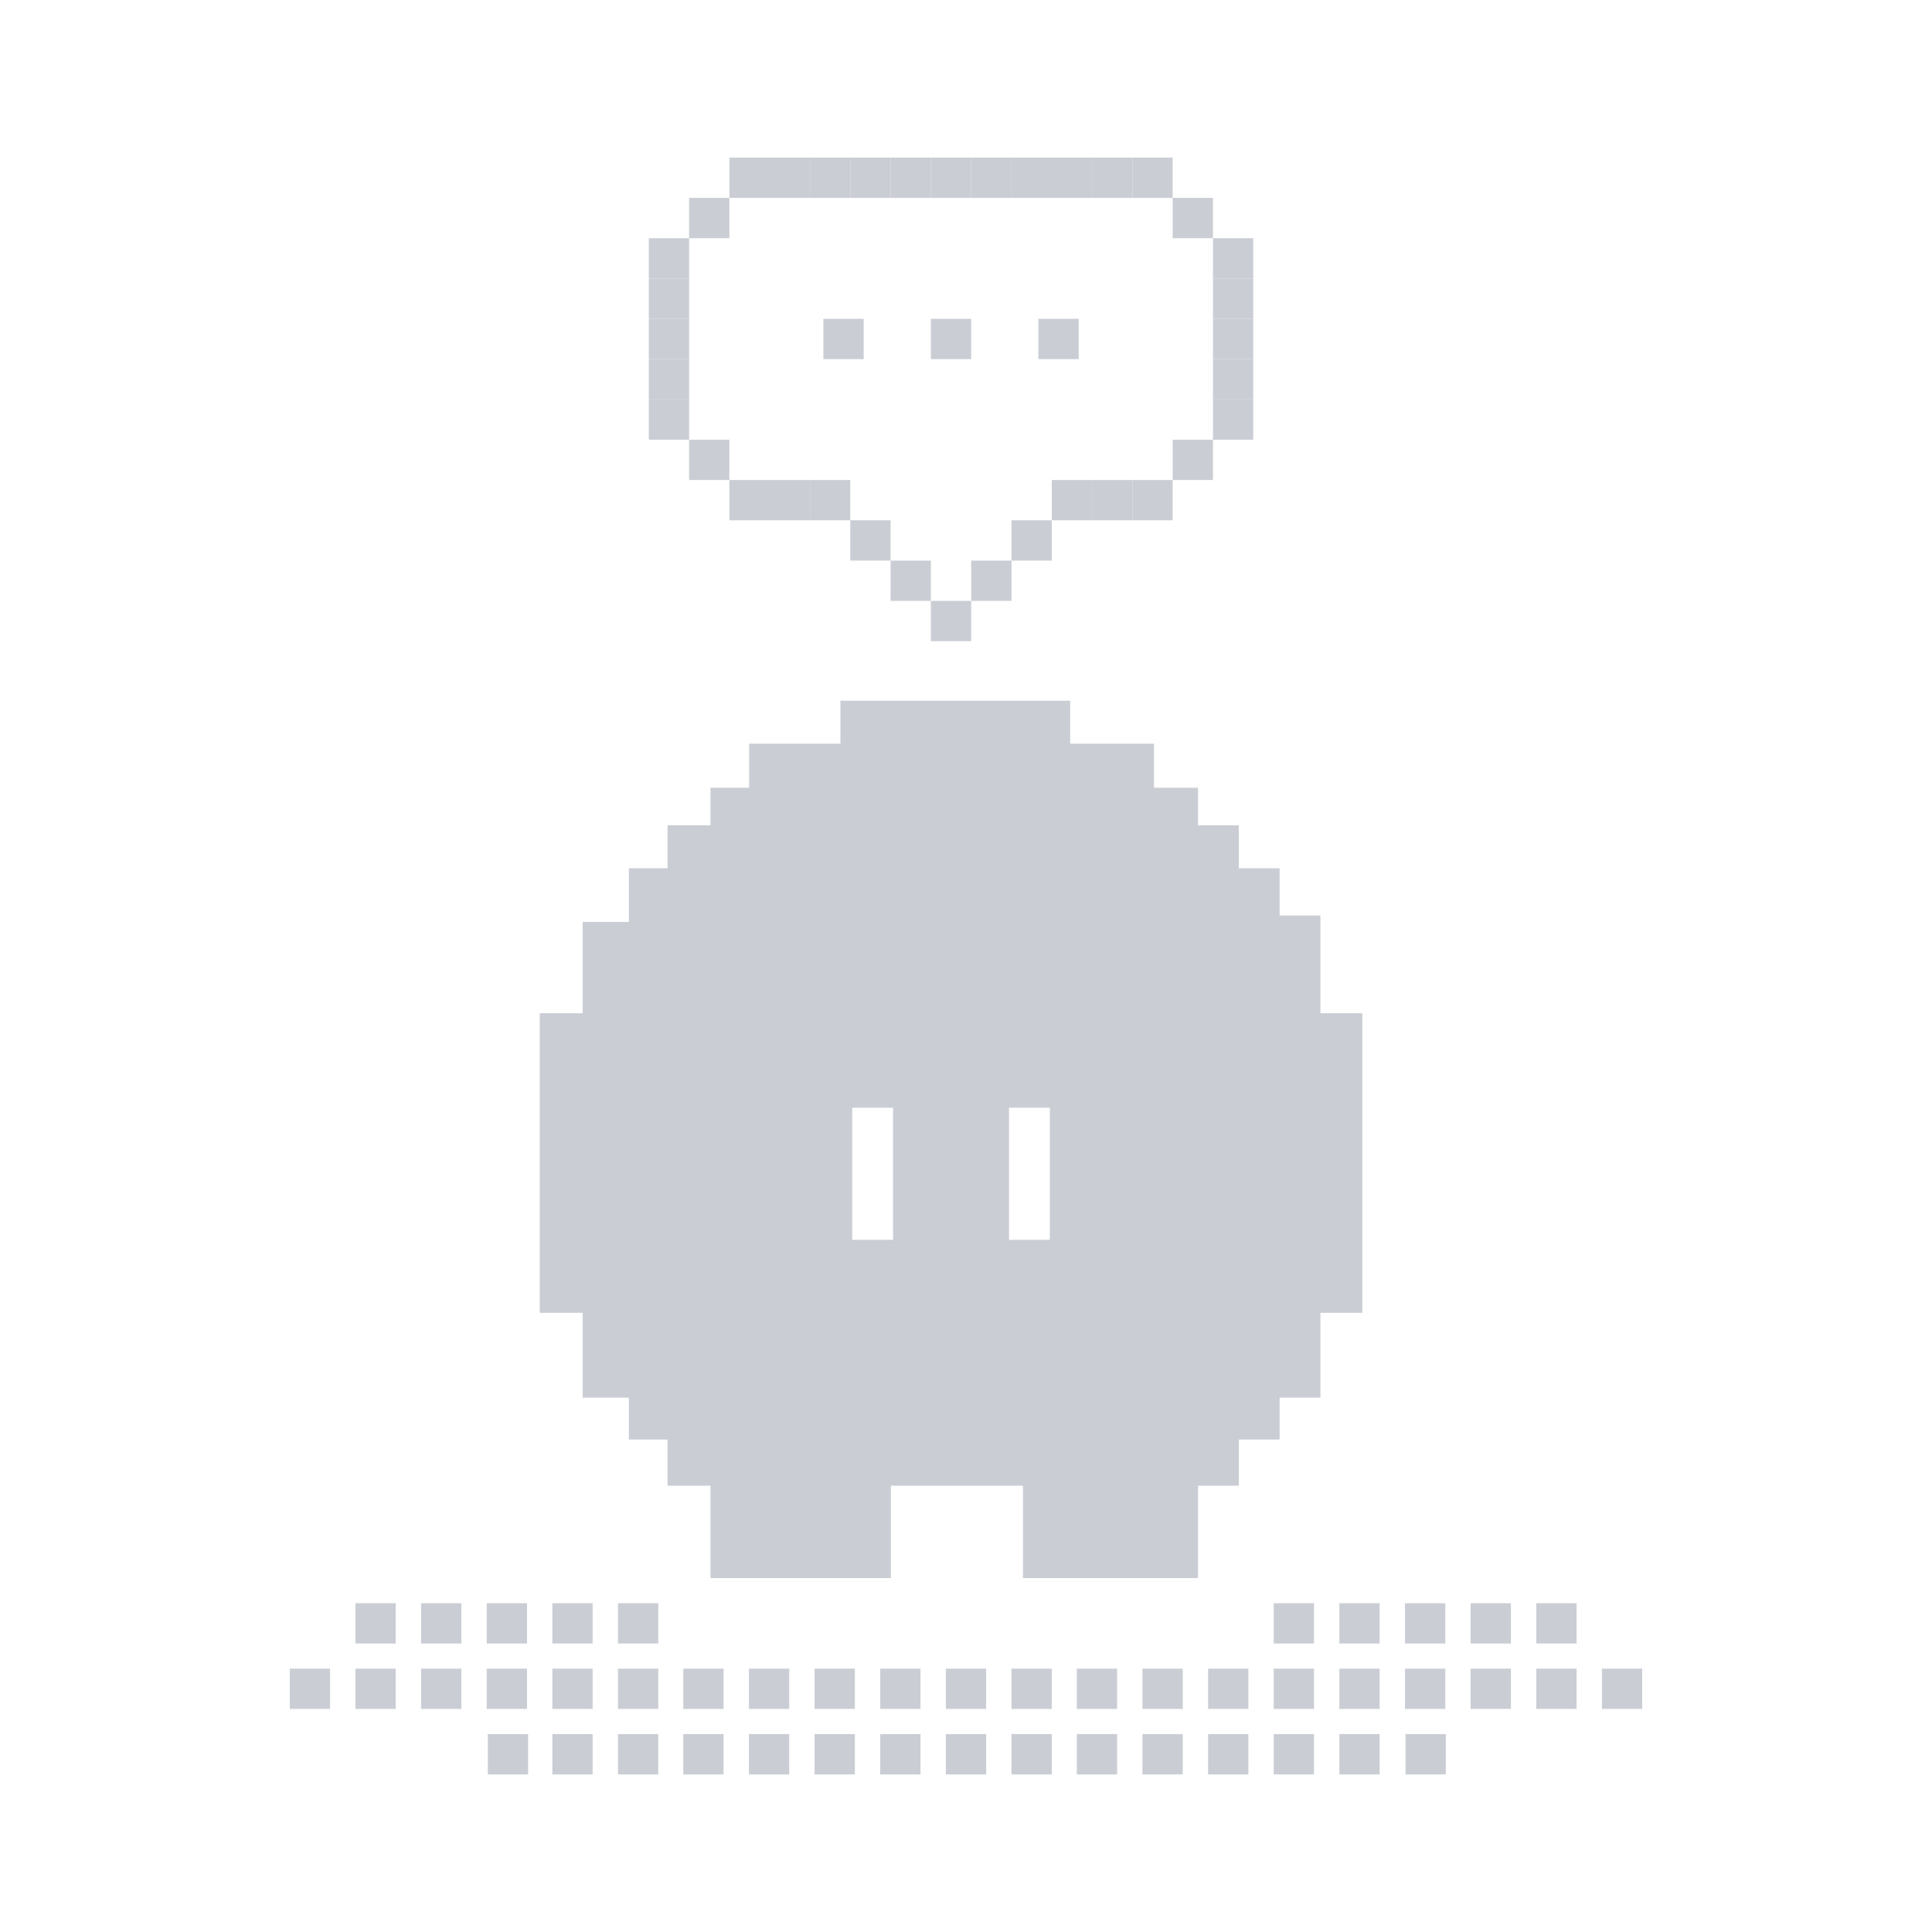
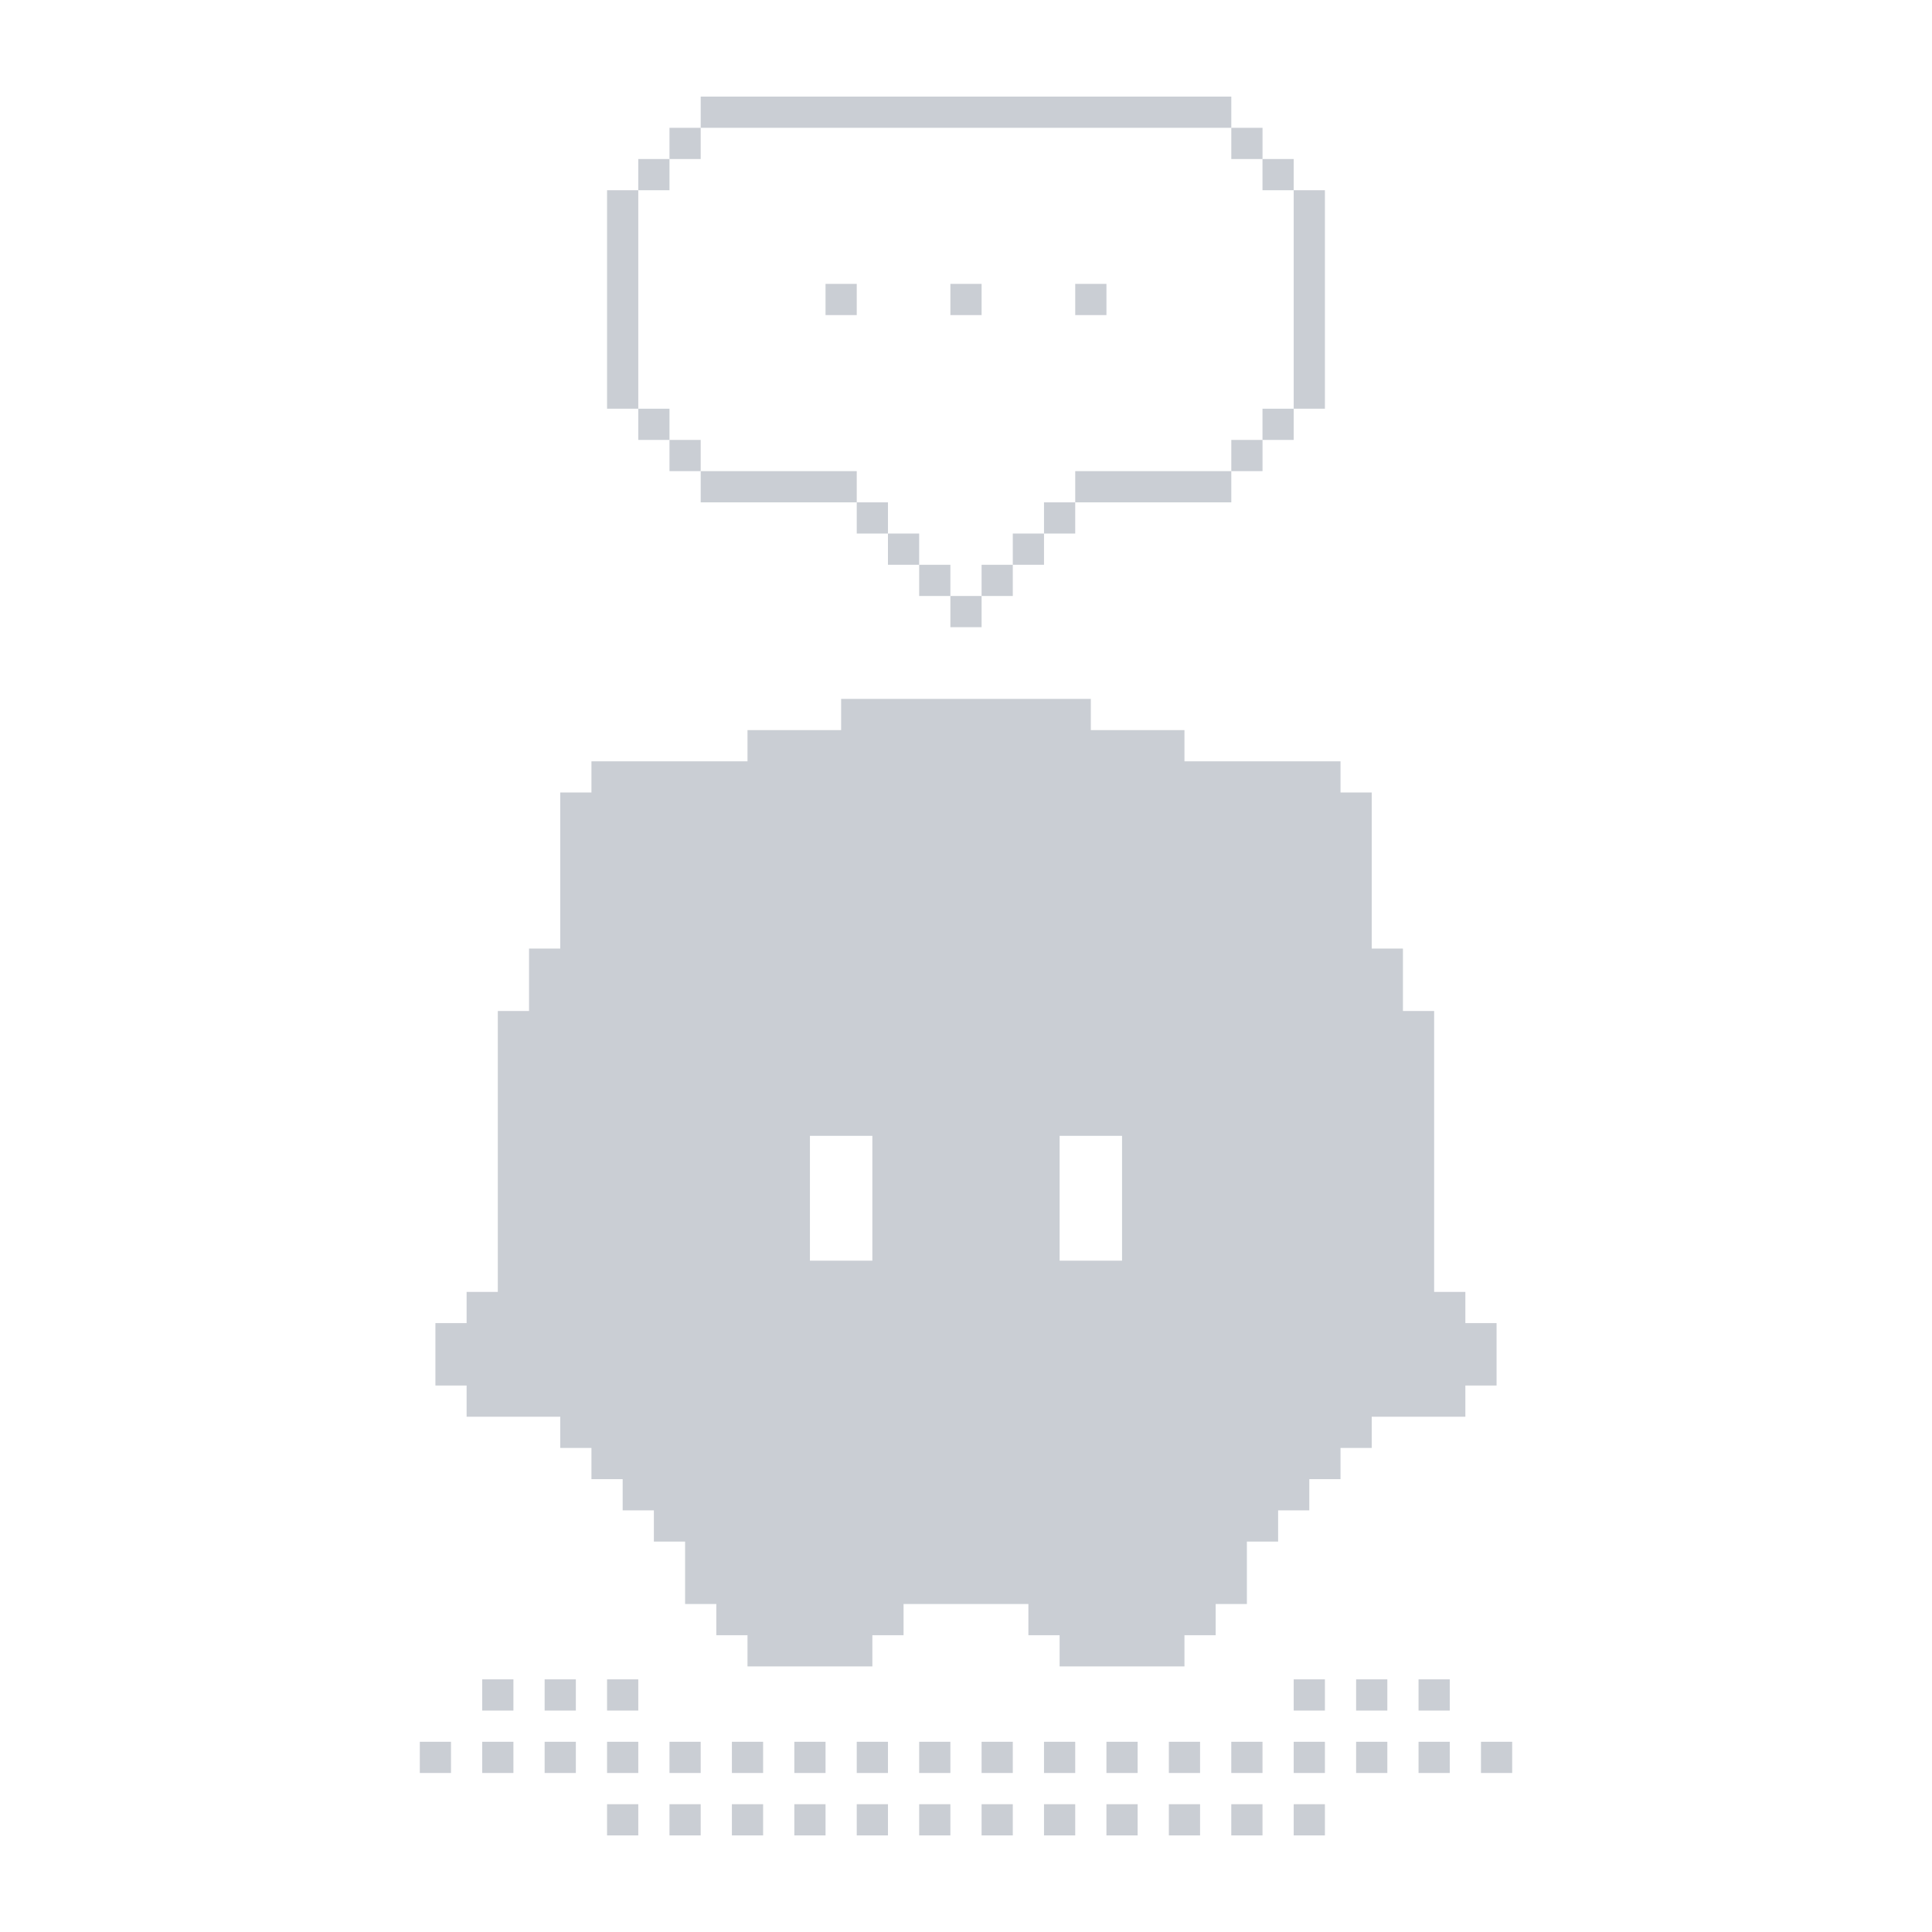
<svg xmlns="http://www.w3.org/2000/svg" width="200" height="200" viewBox="0 0 200 200" fill="none">
-   <path d="M110.789 76.985H119.46V81.544H124.018V85.435H128.242V89.881H132.467V94.772H136.691V104.889H141.026V135.904H136.691V144.687H132.467V149.021H128.242V153.802H124.018V163.362H105.897V153.802H92.225V163.362H73.549V153.802H69.102V149.021H65.1V144.687H60.319V135.904H55.873V104.889H60.319V95.439H65.1V89.881H69.102V85.435H73.549V81.544H77.551V76.985H86.999V72.539H110.789V76.985ZM88.222 128.346H92.446V114.673H88.222V128.346ZM104.453 114.673V128.346H108.678V114.673H104.453Z" fill="#CACED4" />
-   <rect x="96.363" y="62.204" width="4.172" height="4.172" fill="#CACED4" />
-   <rect x="63.973" y="165.965" width="4.172" height="4.172" fill="#CACED4" />
-   <rect x="159.033" y="165.965" width="4.172" height="4.172" fill="#CACED4" />
-   <rect x="63.973" y="172.738" width="4.172" height="4.172" fill="#CACED4" />
-   <rect x="63.973" y="179.512" width="4.172" height="4.172" fill="#CACED4" />
-   <rect x="104.707" y="172.738" width="4.172" height="4.172" fill="#CACED4" />
-   <rect x="104.707" y="179.512" width="4.172" height="4.172" fill="#CACED4" />
-   <rect x="145.443" y="172.738" width="4.172" height="4.172" fill="#CACED4" />
-   <rect x="165.828" y="172.738" width="4.172" height="4.172" fill="#CACED4" />
-   <rect x="57.18" y="165.965" width="4.172" height="4.172" fill="#CACED4" />
-   <rect x="152.238" y="165.965" width="4.172" height="4.172" fill="#CACED4" />
-   <rect x="57.18" y="172.738" width="4.172" height="4.172" fill="#CACED4" />
-   <rect x="57.18" y="179.512" width="4.172" height="4.172" fill="#CACED4" />
-   <rect x="50.5" y="179.512" width="4.172" height="4.172" fill="#CACED4" />
-   <rect x="97.914" y="172.738" width="4.172" height="4.172" fill="#CACED4" />
-   <rect x="97.914" y="179.512" width="4.172" height="4.172" fill="#CACED4" />
-   <rect x="138.648" y="172.738" width="4.172" height="4.172" fill="#CACED4" />
-   <rect x="138.648" y="179.512" width="4.172" height="4.172" fill="#CACED4" />
-   <rect x="145.5" y="179.512" width="4.172" height="4.172" fill="#CACED4" />
-   <rect x="159.033" y="172.738" width="4.172" height="4.172" fill="#CACED4" />
-   <rect x="50.383" y="165.965" width="4.172" height="4.172" fill="#CACED4" />
-   <rect x="145.443" y="165.965" width="4.172" height="4.172" fill="#CACED4" />
-   <rect x="50.383" y="172.738" width="4.172" height="4.172" fill="#CACED4" />
-   <rect x="91.117" y="172.738" width="4.172" height="4.172" fill="#CACED4" />
-   <rect x="91.117" y="179.512" width="4.172" height="4.172" fill="#CACED4" />
-   <rect x="131.854" y="172.738" width="4.172" height="4.172" fill="#CACED4" />
-   <rect x="131.854" y="179.512" width="4.172" height="4.172" fill="#CACED4" />
-   <rect x="152.238" y="172.738" width="4.172" height="4.172" fill="#CACED4" />
-   <rect x="43.59" y="165.965" width="4.172" height="4.172" fill="#CACED4" />
-   <rect x="138.648" y="165.965" width="4.172" height="4.172" fill="#CACED4" />
-   <rect x="43.59" y="172.738" width="4.172" height="4.172" fill="#CACED4" />
-   <rect x="84.324" y="172.738" width="4.172" height="4.172" fill="#CACED4" />
-   <rect x="84.324" y="179.512" width="4.172" height="4.172" fill="#CACED4" />
-   <rect x="125.061" y="172.738" width="4.172" height="4.172" fill="#CACED4" />
-   <rect x="125.061" y="179.512" width="4.172" height="4.172" fill="#CACED4" />
-   <rect x="36.795" y="165.965" width="4.172" height="4.172" fill="#CACED4" />
-   <rect x="131.854" y="165.965" width="4.172" height="4.172" fill="#CACED4" />
-   <rect x="36.795" y="172.738" width="4.172" height="4.172" fill="#CACED4" />
-   <rect x="77.529" y="172.738" width="4.172" height="4.172" fill="#CACED4" />
-   <rect x="77.529" y="179.512" width="4.172" height="4.172" fill="#CACED4" />
-   <rect x="118.266" y="172.738" width="4.172" height="4.172" fill="#CACED4" />
-   <rect x="118.266" y="179.512" width="4.172" height="4.172" fill="#CACED4" />
-   <rect x="30" y="172.738" width="4.172" height="4.172" fill="#CACED4" />
-   <rect x="70.734" y="172.738" width="4.172" height="4.172" fill="#CACED4" />
-   <rect x="70.734" y="179.512" width="4.172" height="4.172" fill="#CACED4" />
-   <rect x="111.471" y="172.738" width="4.172" height="4.172" fill="#CACED4" />
-   <rect x="111.471" y="179.512" width="4.172" height="4.172" fill="#CACED4" />
-   <rect x="92.193" y="58.033" width="4.172" height="4.172" fill="#CACED4" />
-   <rect x="88.022" y="53.86" width="4.172" height="4.172" fill="#CACED4" />
-   <rect x="83.85" y="49.69" width="4.172" height="4.172" fill="#CACED4" />
-   <rect x="79.678" y="49.69" width="4.172" height="4.172" fill="#CACED4" />
-   <rect x="75.506" y="49.69" width="4.172" height="4.172" fill="#CACED4" />
-   <rect x="71.334" y="45.518" width="4.172" height="4.172" fill="#CACED4" />
-   <rect x="67.164" y="41.347" width="4.172" height="4.172" fill="#CACED4" />
-   <rect x="67.164" y="37.174" width="4.172" height="4.172" fill="#CACED4" />
-   <rect x="67.164" y="33.003" width="4.172" height="4.172" fill="#CACED4" />
-   <rect x="67.164" y="28.831" width="4.172" height="4.172" fill="#CACED4" />
-   <rect x="67.164" y="24.66" width="4.172" height="4.172" fill="#CACED4" />
-   <rect x="71.334" y="20.487" width="4.172" height="4.172" fill="#CACED4" />
-   <rect x="75.506" y="16.316" width="4.172" height="4.172" fill="#CACED4" />
-   <rect x="79.678" y="16.316" width="4.172" height="4.172" fill="#CACED4" />
-   <rect x="83.85" y="16.316" width="4.172" height="4.172" fill="#CACED4" />
-   <rect x="88.022" y="16.316" width="4.172" height="4.172" fill="#CACED4" />
-   <rect x="92.193" y="16.316" width="4.172" height="4.172" fill="#CACED4" />
-   <rect x="96.363" y="16.316" width="4.172" height="4.172" fill="#CACED4" />
-   <rect x="100.537" y="16.316" width="4.172" height="4.172" fill="#CACED4" />
-   <rect x="104.707" y="16.316" width="4.172" height="4.172" fill="#CACED4" />
-   <rect x="108.879" y="16.316" width="4.172" height="4.172" fill="#CACED4" />
-   <rect x="113.051" y="16.316" width="4.172" height="4.172" fill="#CACED4" />
-   <rect x="117.223" y="16.316" width="4.172" height="4.172" fill="#CACED4" />
-   <rect x="121.395" y="20.487" width="4.172" height="4.172" fill="#CACED4" />
-   <rect x="125.564" y="24.66" width="4.172" height="4.172" fill="#CACED4" />
-   <rect x="125.564" y="28.831" width="4.172" height="4.172" fill="#CACED4" />
-   <rect x="125.564" y="33.003" width="4.172" height="4.172" fill="#CACED4" />
-   <rect x="125.564" y="37.174" width="4.172" height="4.172" fill="#CACED4" />
-   <rect x="125.564" y="41.347" width="4.172" height="4.172" fill="#CACED4" />
-   <rect x="121.395" y="45.518" width="4.172" height="4.172" fill="#CACED4" />
-   <rect x="117.223" y="49.69" width="4.172" height="4.172" fill="#CACED4" />
-   <rect x="113.051" y="49.69" width="4.172" height="4.172" fill="#CACED4" />
-   <rect x="108.879" y="49.69" width="4.172" height="4.172" fill="#CACED4" />
-   <rect x="104.707" y="53.86" width="4.172" height="4.172" fill="#CACED4" />
-   <rect x="100.537" y="58.033" width="4.172" height="4.172" fill="#CACED4" />
-   <rect x="85.236" y="33.003" width="4.172" height="4.172" fill="#CACED4" />
-   <rect x="96.363" y="33.003" width="4.172" height="4.172" fill="#CACED4" />
-   <rect x="107.492" y="33.003" width="4.172" height="4.172" fill="#CACED4" />
+   <path d="M156.541 180.308H153.31V183.539H156.541V180.308Z" fill="#CACED4" />
+   <path d="M150.078 180.308H146.847V183.539H150.078V180.308Z" fill="#CACED4" />
+   <path d="M150.078 173.846H146.847V177.077H150.078V173.846Z" fill="#CACED4" />
+   <path d="M143.616 180.308H140.385V183.539H143.616V180.308Z" fill="#CACED4" />
+   <path d="M143.616 173.846H140.385V177.077H143.616V173.846Z" fill="#CACED4" />
+   <path d="M137.154 186.771H133.923V190H137.154V186.771Z" fill="#CACED4" />
+   <path d="M137.154 180.308H133.923V183.539H137.154V180.308Z" fill="#CACED4" />
+   <path d="M137.154 173.846H133.923V177.077H137.154V173.846Z" fill="#CACED4" />
+   <path d="M130.693 186.771H127.462V190H130.693V186.771Z" fill="#CACED4" />
+   <path d="M130.693 180.308H127.462V183.539H130.693V180.308Z" fill="#CACED4" />
+   <path d="M124.231 186.771H121V190H124.231V186.771Z" fill="#CACED4" />
+   <path d="M124.231 180.308H121V183.539H124.231V180.308Z" fill="#CACED4" />
+   <path d="M117.768 186.771H114.537V190H117.768V186.771Z" fill="#CACED4" />
+   <path d="M117.768 180.308H114.537V183.539H117.768V180.308Z" fill="#CACED4" />
+   <path d="M111.306 186.771H108.075V190H111.306V186.771Z" fill="#CACED4" />
+   <path d="M111.306 180.308H108.075V183.539H111.306V180.308Z" fill="#CACED4" />
+   <path d="M104.844 186.771H101.614V190H104.844V186.771Z" fill="#CACED4" />
+   <path d="M104.844 180.308H101.614V183.539H104.844V180.308Z" fill="#CACED4" />
+   <path d="M98.383 186.771H95.152V190H98.383V186.771Z" fill="#CACED4" />
+   <path d="M98.383 180.308H95.152V183.539H98.383V180.308Z" fill="#CACED4" />
+   <path d="M91.922 186.771H88.69V190H91.922V186.771Z" fill="#CACED4" />
+   <path d="M91.922 180.308H88.69V183.539H91.922V180.308Z" fill="#CACED4" />
+   <path d="M85.459 186.771H82.228V190H85.459V186.771Z" fill="#CACED4" />
+   <path d="M85.459 180.308H82.228V183.539H85.459V180.308Z" fill="#CACED4" />
+   <path d="M78.997 186.771H75.766V190H78.997V186.771Z" fill="#CACED4" />
+   <path d="M78.997 180.308H75.766V183.539H78.997V180.308Z" fill="#CACED4" />
+   <path d="M72.536 186.771H69.305V190H72.536V186.771Z" fill="#CACED4" />
+   <path d="M72.536 180.308H69.305V183.539H72.536V180.308Z" fill="#CACED4" />
+   <path d="M66.074 186.771H62.843V190H66.074V186.771Z" fill="#CACED4" />
+   <path d="M66.074 180.308H62.843V183.539H66.074V180.308Z" fill="#CACED4" />
+   <path d="M66.074 173.846H62.843V177.077H66.074V173.846Z" fill="#CACED4" />
+   <path d="M59.612 180.308H56.381V183.539H59.612V180.308Z" fill="#CACED4" />
+   <path d="M59.612 173.846H56.381V177.077H59.612V173.846Z" fill="#CACED4" />
+   <path d="M53.149 180.308H49.918V183.539H53.149V180.308Z" fill="#CACED4" />
+   <path d="M53.149 173.846H49.918V177.077H53.149V173.846Z" fill="#CACED4" />
+   <path d="M46.687 180.308H43.458V183.539H46.687V180.308Z" fill="#CACED4" />
+   <path d="M154.925 140.197V136.968H151.694V133.737H148.462V104.658H145.231V98.196H142V82.04H138.769V78.811H122.615V75.58H112.922V72.349H87.074V75.58H77.381V78.811H61.227V82.04H57.996V98.196H54.765V104.658H51.534V133.737H48.303V136.968H45.073V143.428H48.303V146.659H57.996V149.891H61.227V153.122H64.458V156.353H67.689V159.584H70.921V166.046H74.152V169.276H77.381V172.507H90.306V169.276H93.537V166.046H106.459V169.276H109.691V172.507H122.615V169.276H125.846V166.046H129.077V159.584H132.309V156.353H135.538V153.122H138.769V149.891H142V146.659H151.694V143.428H154.925V140.197ZM83.843 117.581H90.306V130.505H83.843V117.581ZM112.922 130.505H109.691V117.581H116.153V130.505H112.922Z" fill="#CACED4" />
+   <path d="M133.923 26.156V29.387V32.618V35.847V39.078V42.309H137.154V39.078V35.847V32.618V29.387V26.156V22.924V19.693H133.923V22.924V26.156Z" fill="#CACED4" />
+   <path d="M133.923 42.31H130.693V45.541H133.923V42.31Z" fill="#CACED4" />
+   <path d="M133.923 16.462H130.693V19.693H133.923V16.462Z" fill="#CACED4" />
+   <path d="M130.695 45.541H127.464V48.772H130.695V45.541Z" fill="#CACED4" />
+   <path d="M130.695 13.231H127.464V16.463H130.695V13.231Z" fill="#CACED4" />
+   <path d="M121 48.772H117.769H114.538H111.307V52.003H114.538H117.769H121H124.231H127.464V48.772H124.231H121Z" fill="#CACED4" />
+   <path d="M114.538 29.387H111.307V32.618H114.538V29.387Z" fill="#CACED4" />
+   <path d="M111.306 52.003H108.075V55.234H111.306V52.003Z" fill="#CACED4" />
+   <path d="M108.075 55.234H104.844V58.465H108.075V55.234Z" fill="#CACED4" />
+   <path d="M104.844 58.466H101.614V61.697H104.844V58.466Z" fill="#CACED4" />
+   <path d="M101.615 61.696H98.384V64.926H101.615V61.696Z" fill="#CACED4" />
+   <path d="M101.615 29.387H98.384V32.618H101.615V29.387Z" fill="#CACED4" />
+   <path d="M98.383 58.466H95.152V61.697H98.383V58.466Z" fill="#CACED4" />
+   <path d="M95.152 55.234H91.921V58.465H95.152V55.234Z" fill="#CACED4" />
+   <path d="M91.922 52.003H88.69V55.234H91.922V52.003Z" fill="#CACED4" />
+   <path d="M85.459 48.772H82.228H78.997H75.766H72.536V52.003H75.766H78.997H82.228H85.459H88.69V48.772H85.459Z" fill="#CACED4" />
+   <path d="M88.69 29.387H85.459V32.618H88.69V29.387Z" fill="#CACED4" />
+   <path d="M78.997 13.231H82.228H85.459H88.69H91.921H95.152H98.383H101.615H104.844H108.075H111.306H114.537H117.768H121H124.231H127.464V10H124.231H121H117.768H114.537H111.306H108.075H104.844H101.615H98.383H95.152H91.921H88.69H85.459H82.228H78.997H75.766H72.536V13.231H75.766H78.997Z" fill="#CACED4" />
+   <path d="M72.536 45.541H69.305V48.772H72.536V45.541Z" fill="#CACED4" />
+   <path d="M72.536 13.231H69.305V16.463H72.536V13.231Z" fill="#CACED4" />
+   <path d="M69.305 42.31H66.074V45.541H69.305V42.31Z" fill="#CACED4" />
+   <path d="M69.305 16.462H66.074V19.693H69.305V16.462Z" fill="#CACED4" />
+   <path d="M66.074 39.078V35.847V32.618V29.387V26.156V22.924V19.693H62.843V22.924V26.156V29.387V32.618V35.847V39.078V42.309H66.074V39.078Z" fill="#CACED4" />
</svg>
